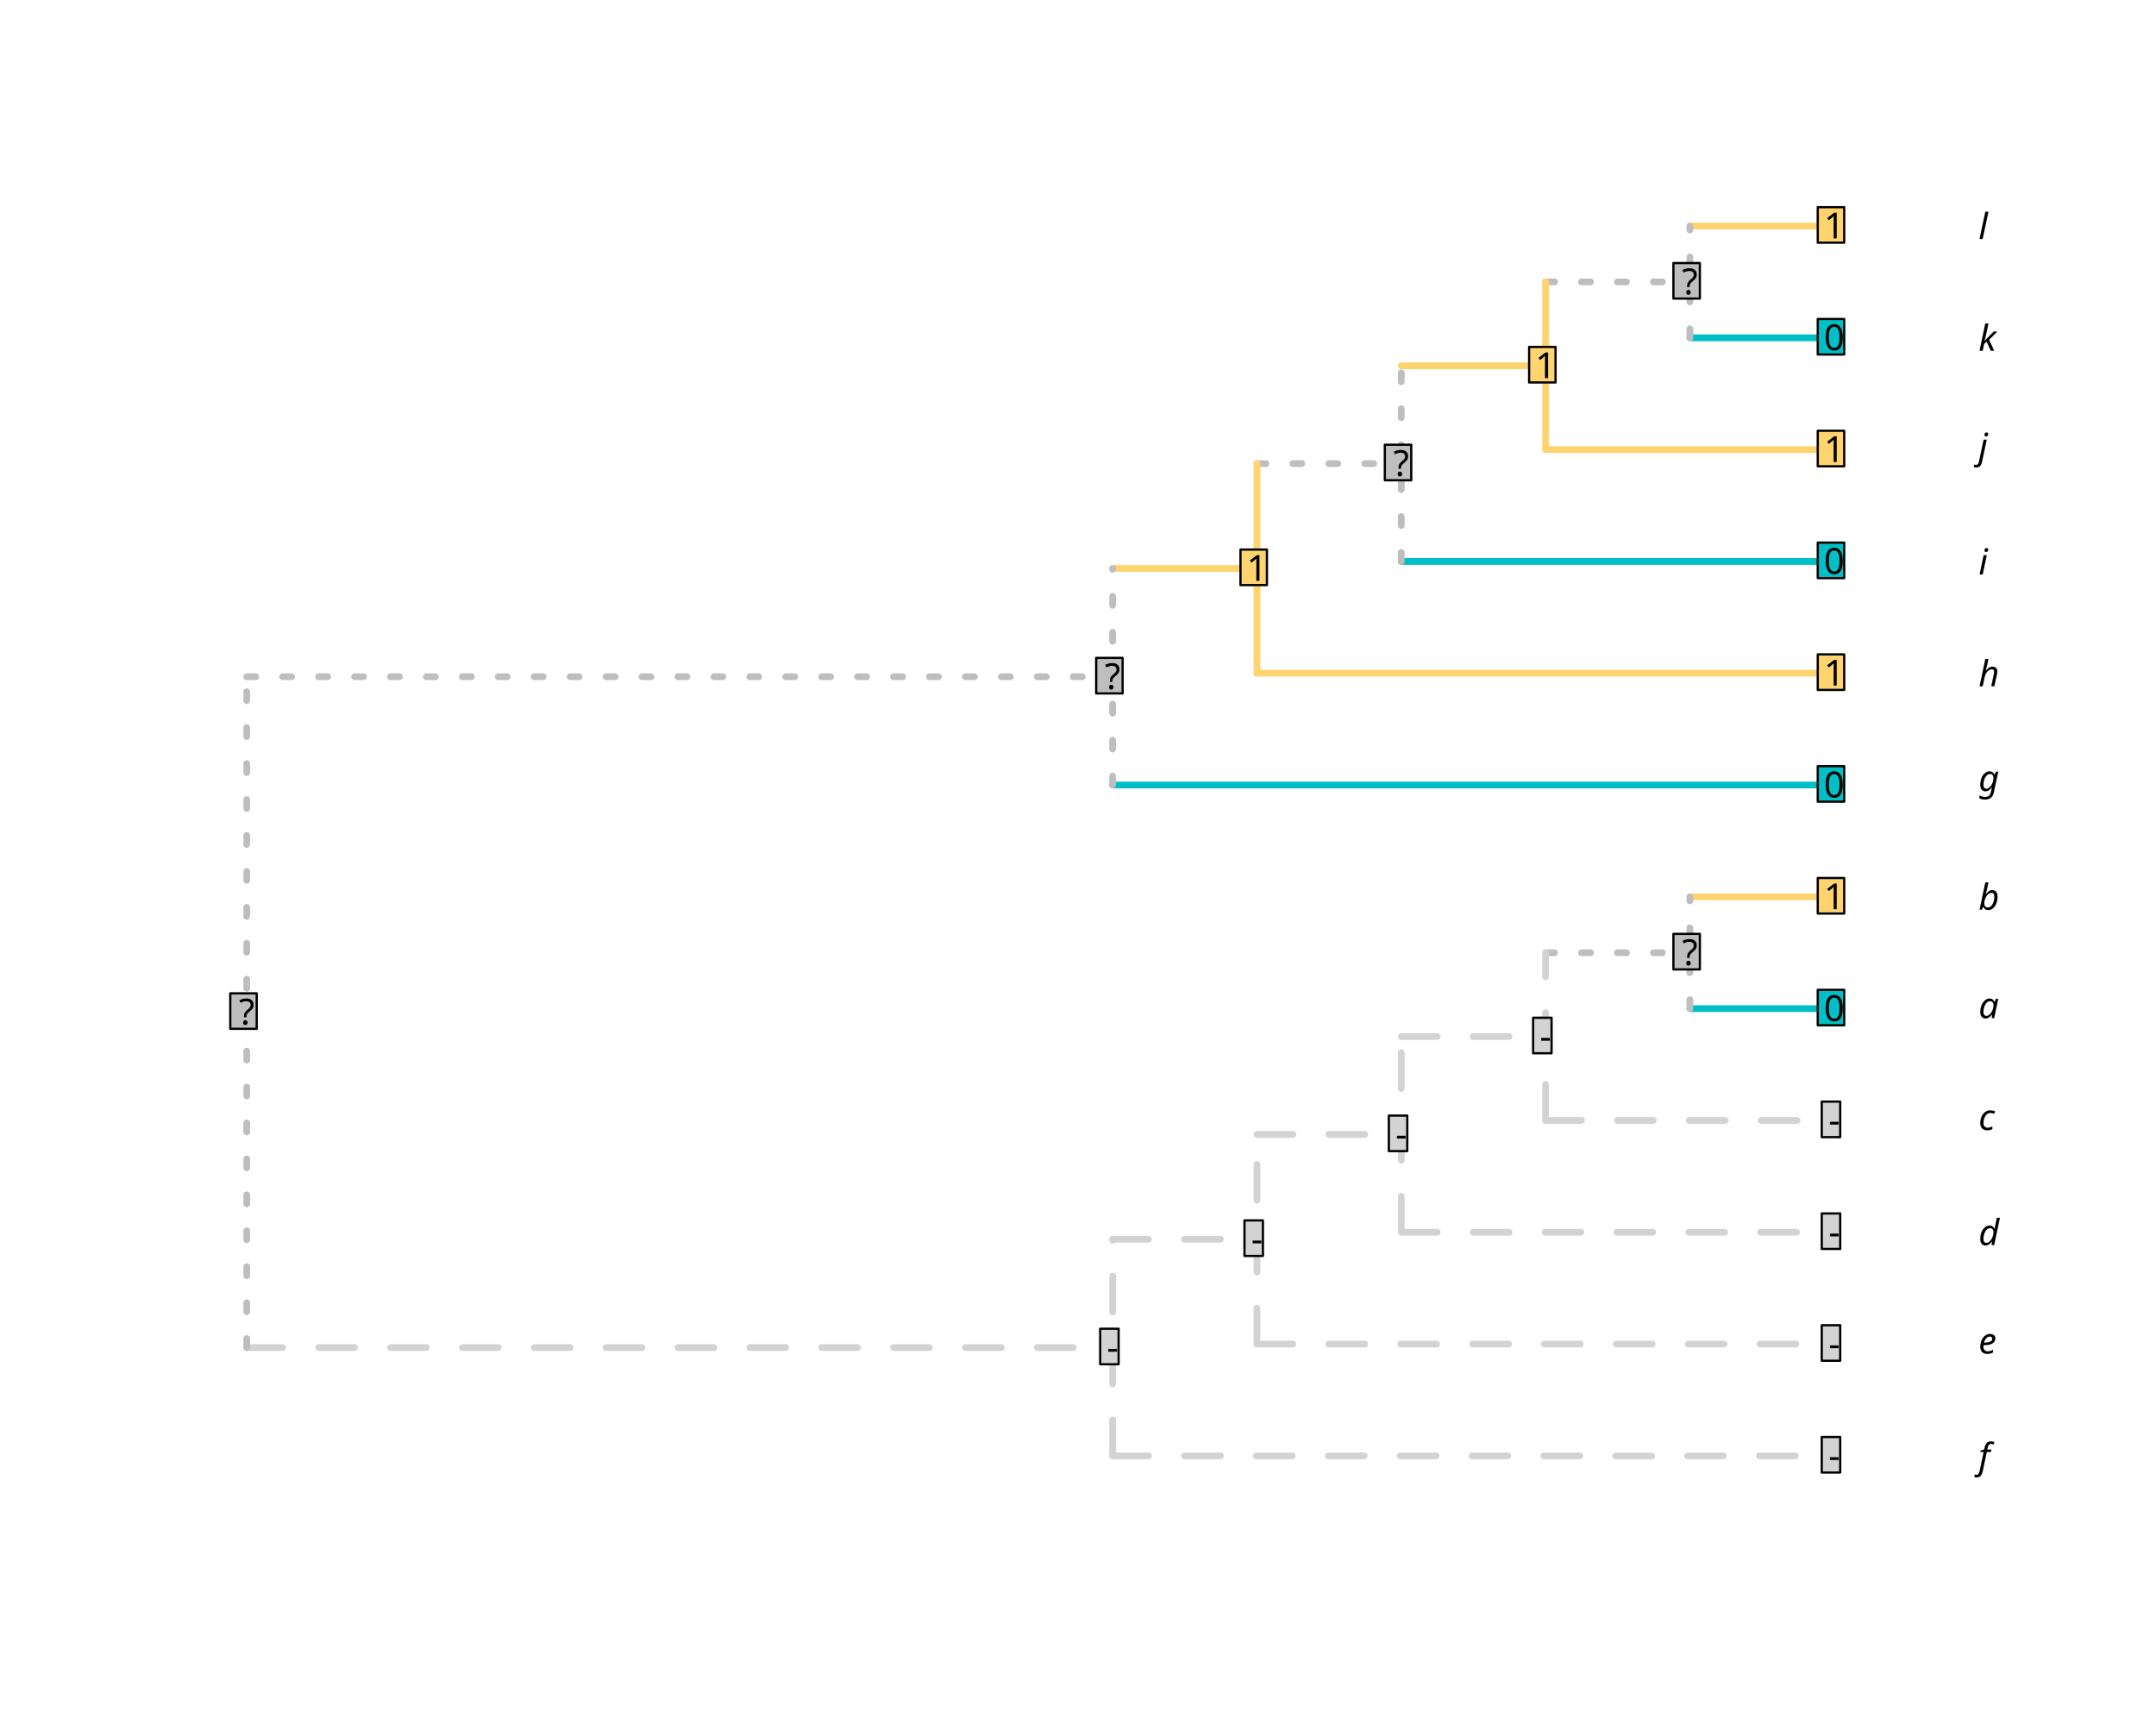
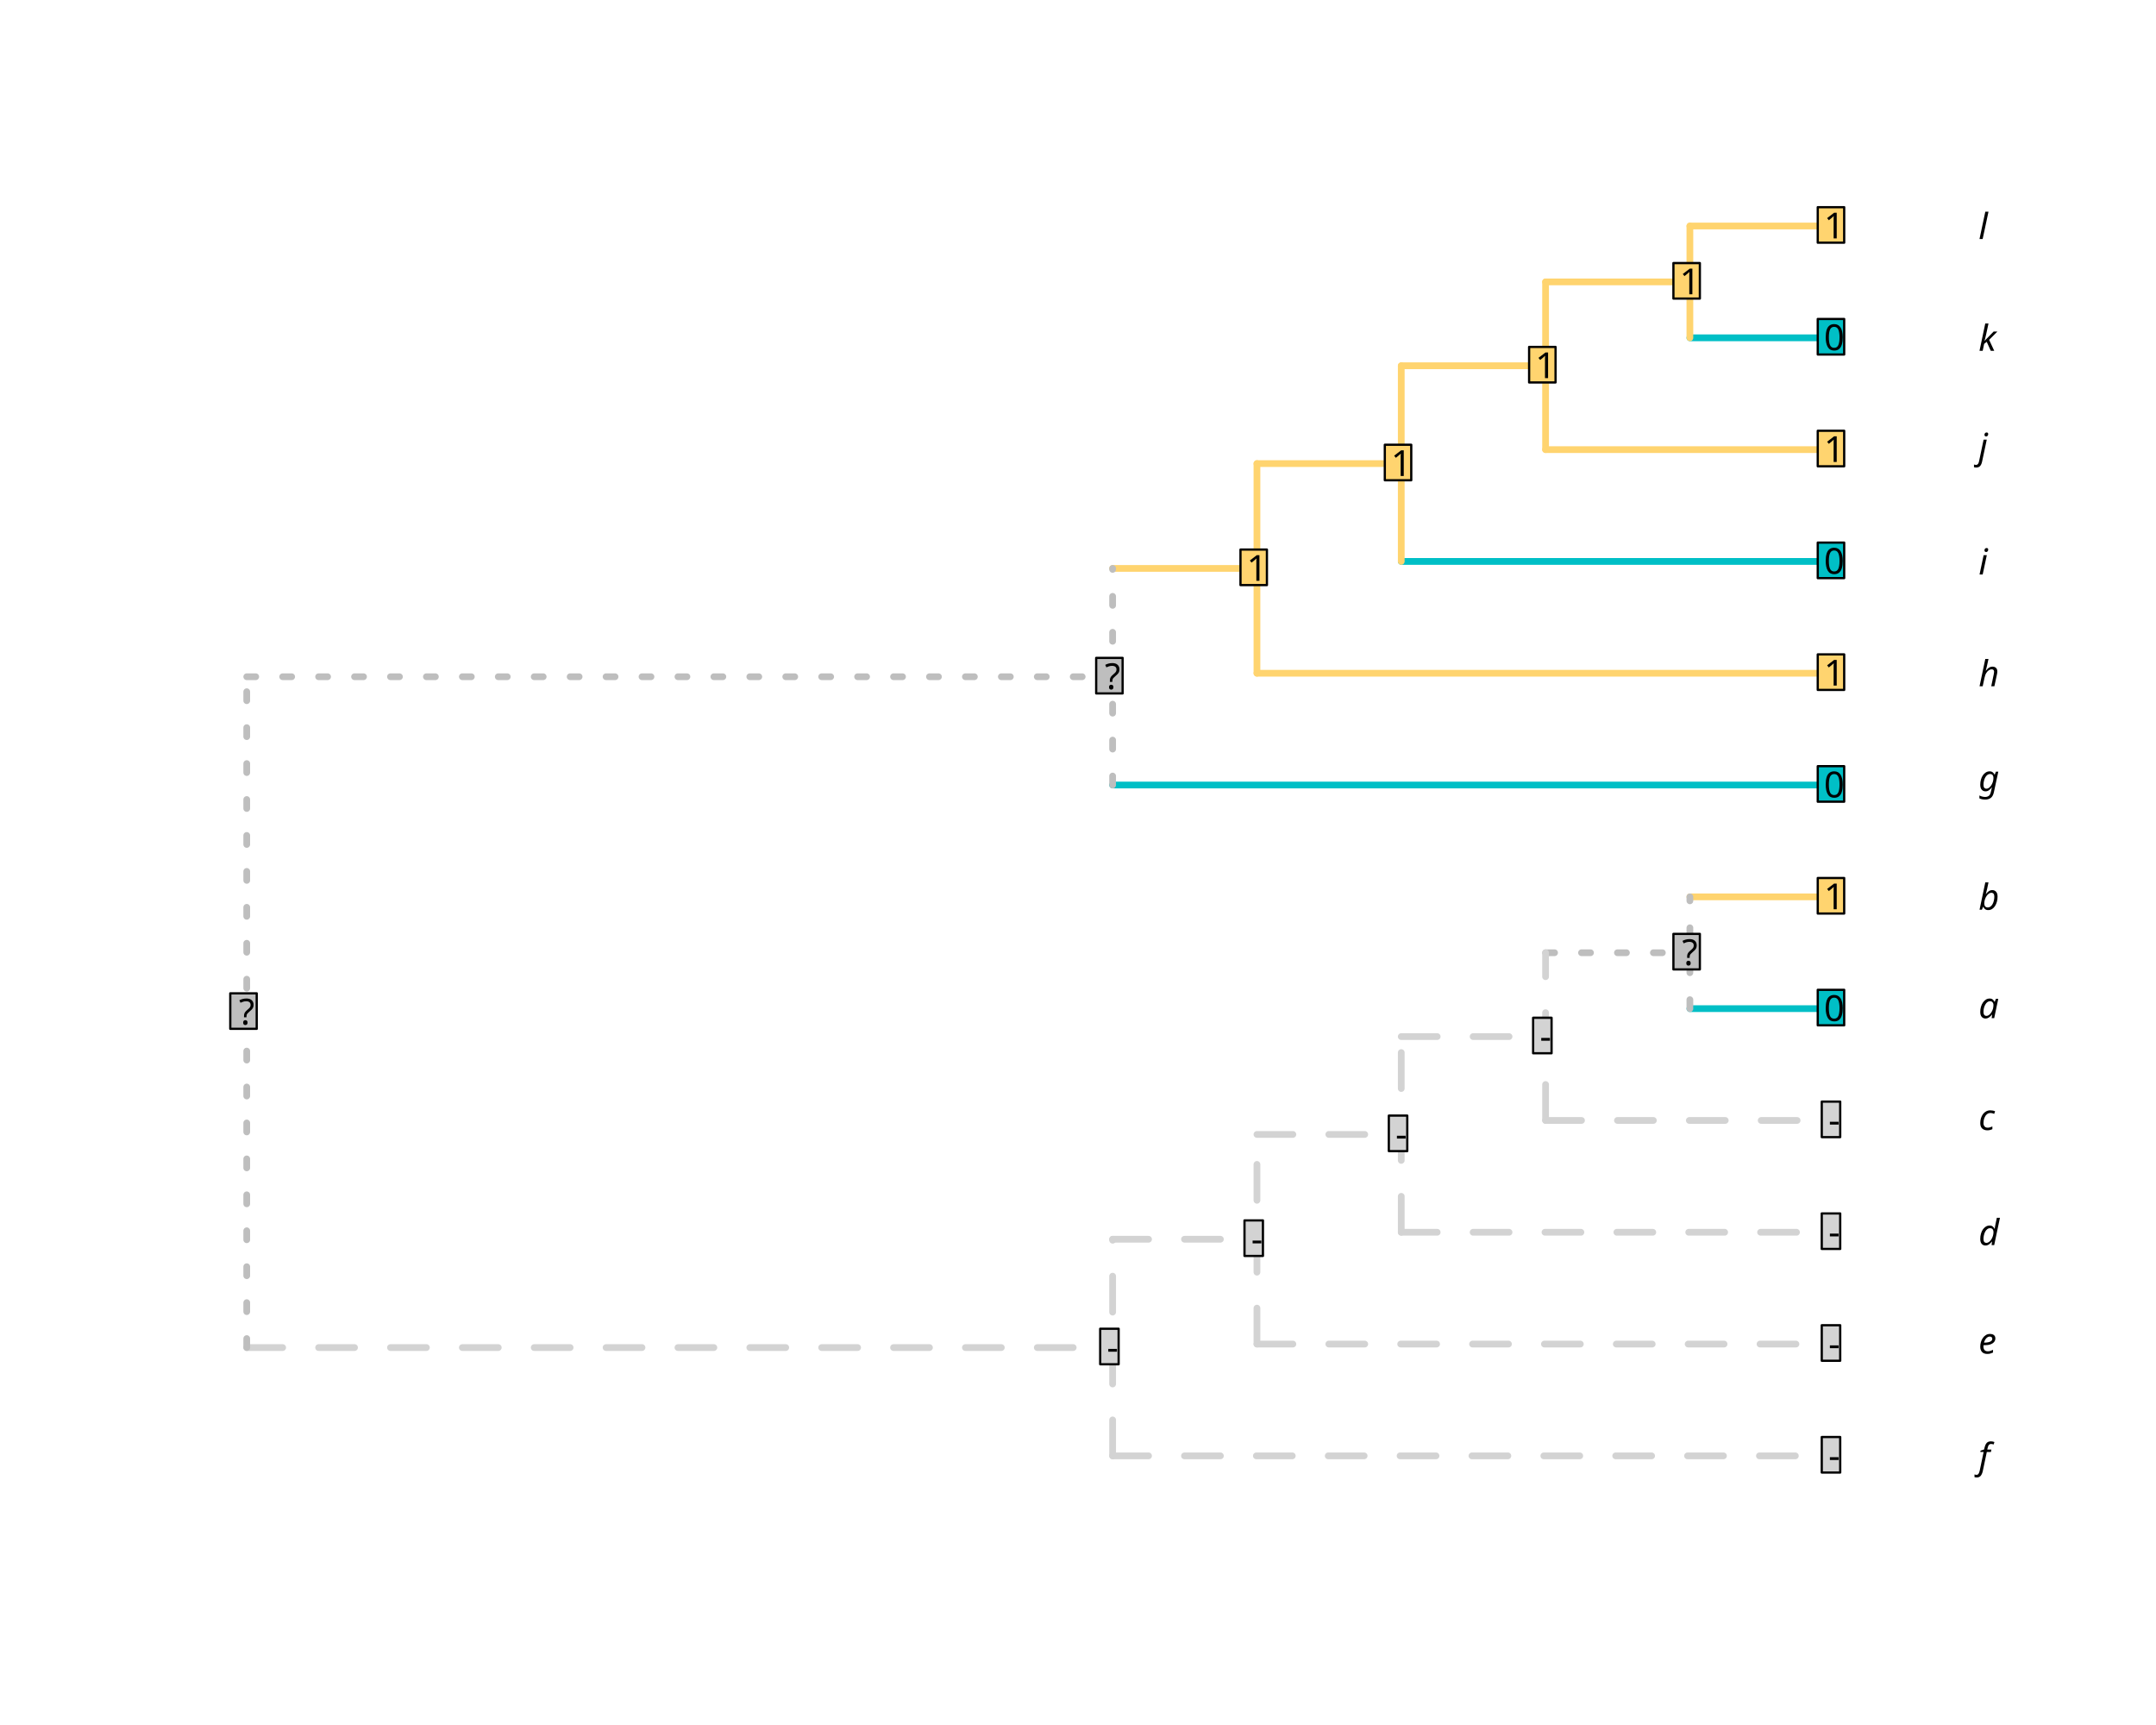
<svg xmlns="http://www.w3.org/2000/svg" class="svglite" data-engine-version="2.0" width="720.00pt" height="576.00pt" viewBox="0 0 720.00 576.00">
  <defs>
    <style type="text/css">
    .svglite line, .svglite polyline, .svglite polygon, .svglite path, .svglite rect, .svglite circle {
      fill: none;
      stroke: #000000;
      stroke-linecap: round;
      stroke-linejoin: round;
      stroke-miterlimit: 10.00;
    }
  </style>
  </defs>
  <rect width="100%" height="100%" style="stroke: none; fill: #FFFFFF;" />
  <defs>
    <clipPath id="cpMC4wMHw3MjAuMDB8MC4wMHw1NzYuMDA=">
      <rect x="0.00" y="0.00" width="720.00" height="576.00" />
    </clipPath>
  </defs>
  <g clip-path="url(#cpMC4wMHw3MjAuMDB8MC4wMHw1NzYuMDA=)">
</g>
  <defs>
    <clipPath id="cpNTkuMDR8Njg5Ljc2fDU5LjA0fDUwMi41Ng==">
      <rect x="59.04" y="59.04" width="630.72" height="443.52" />
    </clipPath>
  </defs>
  <g clip-path="url(#cpNTkuMDR8Njg5Ljc2fDU5LjA0fDUwMi41Ng==)">
    <line x1="82.40" y1="449.97" x2="371.56" y2="449.97" style="stroke-width: 2.25; stroke: #D3D3D3; stroke-dasharray: 12.00,12.00;" />
    <line x1="371.56" y1="486.13" x2="612.54" y2="486.13" style="stroke-width: 2.25; stroke: #D3D3D3; stroke-dasharray: 12.00,12.00;" />
    <line x1="371.56" y1="413.80" x2="419.76" y2="413.80" style="stroke-width: 2.25; stroke: #D3D3D3; stroke-dasharray: 12.00,12.00;" />
    <line x1="419.76" y1="448.80" x2="612.54" y2="448.80" style="stroke-width: 2.25; stroke: #D3D3D3; stroke-dasharray: 12.00,12.00;" />
    <line x1="419.76" y1="378.80" x2="467.95" y2="378.80" style="stroke-width: 2.25; stroke: #D3D3D3; stroke-dasharray: 12.00,12.00;" />
    <line x1="467.95" y1="411.47" x2="612.54" y2="411.47" style="stroke-width: 2.25; stroke: #D3D3D3; stroke-dasharray: 12.00,12.00;" />
    <line x1="467.95" y1="346.13" x2="516.15" y2="346.13" style="stroke-width: 2.25; stroke: #D3D3D3; stroke-dasharray: 12.00,12.00;" />
    <line x1="516.15" y1="374.13" x2="612.54" y2="374.13" style="stroke-width: 2.25; stroke: #D3D3D3; stroke-dasharray: 12.00,12.00;" />
    <line x1="516.15" y1="318.13" x2="564.34" y2="318.13" style="stroke-width: 2.25; stroke: #BEBEBE; stroke-dasharray: 3.00,9.00;" />
    <line x1="564.34" y1="336.80" x2="612.54" y2="336.80" style="stroke-width: 2.25; stroke: #00BFC6;" />
    <line x1="564.34" y1="299.47" x2="612.54" y2="299.47" style="stroke-width: 2.25; stroke: #FFD46F;" />
    <line x1="82.40" y1="225.97" x2="371.56" y2="225.97" style="stroke-width: 2.25; stroke: #BEBEBE; stroke-dasharray: 3.00,9.00;" />
    <line x1="371.56" y1="262.13" x2="612.54" y2="262.13" style="stroke-width: 2.25; stroke: #00BFC6;" />
    <line x1="371.56" y1="189.80" x2="419.76" y2="189.80" style="stroke-width: 2.25; stroke: #FFD46F;" />
    <line x1="419.76" y1="224.80" x2="612.54" y2="224.80" style="stroke-width: 2.25; stroke: #FFD46F;" />
-     <line x1="419.76" y1="154.80" x2="467.95" y2="154.80" style="stroke-width: 2.25; stroke: #BEBEBE; stroke-dasharray: 3.00,9.00;" />
+     <line x1="419.76" y1="154.80" x2="467.95" y2="154.80" style="stroke-width: 2.25; stroke: #FFD46F;" />
    <line x1="467.95" y1="187.47" x2="612.54" y2="187.47" style="stroke-width: 2.25; stroke: #00BFC6;" />
    <line x1="467.95" y1="122.13" x2="516.15" y2="122.13" style="stroke-width: 2.25; stroke: #FFD46F;" />
    <line x1="516.15" y1="150.13" x2="612.54" y2="150.13" style="stroke-width: 2.25; stroke: #FFD46F;" />
-     <line x1="516.15" y1="94.13" x2="564.34" y2="94.13" style="stroke-width: 2.25; stroke: #BEBEBE; stroke-dasharray: 3.00,9.00;" />
+     <line x1="516.15" y1="94.13" x2="564.34" y2="94.13" style="stroke-width: 2.25; stroke: #FFD46F;" />
    <line x1="564.34" y1="112.80" x2="612.54" y2="112.80" style="stroke-width: 2.25; stroke: #00BFC6;" />
    <line x1="564.34" y1="75.47" x2="612.54" y2="75.47" style="stroke-width: 2.25; stroke: #FFD46F;" />
    <line x1="82.40" y1="449.97" x2="82.40" y2="225.97" style="stroke-width: 2.25; stroke: #BEBEBE; stroke-dasharray: 3.00,9.00;" />
    <line x1="371.56" y1="486.13" x2="371.56" y2="413.80" style="stroke-width: 2.25; stroke: #D3D3D3; stroke-dasharray: 12.00,12.00;" />
    <line x1="419.76" y1="448.80" x2="419.76" y2="378.80" style="stroke-width: 2.25; stroke: #D3D3D3; stroke-dasharray: 12.00,12.00;" />
    <line x1="467.95" y1="411.47" x2="467.95" y2="346.13" style="stroke-width: 2.25; stroke: #D3D3D3; stroke-dasharray: 12.00,12.00;" />
    <line x1="516.15" y1="374.13" x2="516.15" y2="318.13" style="stroke-width: 2.25; stroke: #D3D3D3; stroke-dasharray: 12.00,12.00;" />
    <line x1="564.34" y1="336.80" x2="564.34" y2="299.47" style="stroke-width: 2.25; stroke: #BEBEBE; stroke-dasharray: 3.00,9.00;" />
    <line x1="371.56" y1="262.13" x2="371.56" y2="189.80" style="stroke-width: 2.25; stroke: #BEBEBE; stroke-dasharray: 3.00,9.00;" />
    <line x1="419.76" y1="224.80" x2="419.76" y2="154.80" style="stroke-width: 2.25; stroke: #FFD46F;" />
-     <line x1="467.95" y1="187.47" x2="467.95" y2="122.13" style="stroke-width: 2.25; stroke: #BEBEBE; stroke-dasharray: 3.00,9.00;" />
+     <line x1="467.95" y1="187.47" x2="467.95" y2="122.13" style="stroke-width: 2.25; stroke: #FFD46F;" />
    <line x1="516.15" y1="150.13" x2="516.15" y2="94.13" style="stroke-width: 2.25; stroke: #FFD46F;" />
-     <line x1="564.34" y1="112.80" x2="564.34" y2="75.47" style="stroke-width: 2.25; stroke: #BEBEBE; stroke-dasharray: 3.00,9.00;" />
+     <line x1="564.34" y1="112.80" x2="564.34" y2="75.47" style="stroke-width: 2.25; stroke: #FFD46F;" />
    <text x="660.73" y="339.97" style="font-size: 12.00px; font-style: italic; font-family: sans;" textLength="6.67px" lengthAdjust="spacingAndGlyphs">a</text>
    <text x="660.73" y="303.76" style="font-size: 12.00px; font-style: italic; font-family: sans;" textLength="6.67px" lengthAdjust="spacingAndGlyphs">b</text>
    <text x="660.73" y="377.30" style="font-size: 12.00px; font-style: italic; font-family: sans;" textLength="6.00px" lengthAdjust="spacingAndGlyphs">c</text>
    <text x="660.73" y="415.76" style="font-size: 12.00px; font-style: italic; font-family: sans;" textLength="6.67px" lengthAdjust="spacingAndGlyphs">d</text>
    <text x="660.73" y="451.97" style="font-size: 12.00px; font-style: italic; font-family: sans;" textLength="6.67px" lengthAdjust="spacingAndGlyphs">e</text>
    <text x="660.73" y="490.47" style="font-size: 12.00px; font-style: italic; font-family: sans;" textLength="3.33px" lengthAdjust="spacingAndGlyphs">f</text>
    <text x="660.73" y="264.11" style="font-size: 12.00px; font-style: italic; font-family: sans;" textLength="6.67px" lengthAdjust="spacingAndGlyphs">g</text>
    <text x="660.73" y="229.15" style="font-size: 12.00px; font-style: italic; font-family: sans;" textLength="6.67px" lengthAdjust="spacingAndGlyphs">h</text>
    <text x="660.73" y="191.82" style="font-size: 12.00px; font-style: italic; font-family: sans;" textLength="2.66px" lengthAdjust="spacingAndGlyphs">i</text>
    <text x="660.73" y="153.24" style="font-size: 12.00px; font-style: italic; font-family: sans;" textLength="2.66px" lengthAdjust="spacingAndGlyphs">j</text>
    <text x="660.73" y="117.15" style="font-size: 12.00px; font-style: italic; font-family: sans;" textLength="6.00px" lengthAdjust="spacingAndGlyphs">k</text>
    <text x="660.73" y="79.82" style="font-size: 12.00px; font-style: italic; font-family: sans;" textLength="2.66px" lengthAdjust="spacingAndGlyphs">l</text>
    <rect x="607.04" y="330.51" width="8.83" height="11.86" style="stroke-width: 0.75; fill: #00BFC6;" />
    <rect x="607.04" y="293.18" width="8.83" height="11.86" style="stroke-width: 0.75; fill: #FFD46F;" />
    <rect x="608.38" y="367.84" width="6.16" height="11.86" style="stroke-width: 0.75; fill: #D3D3D3;" />
    <rect x="608.38" y="405.18" width="6.16" height="11.86" style="stroke-width: 0.75; fill: #D3D3D3;" />
    <rect x="608.38" y="442.51" width="6.16" height="11.86" style="stroke-width: 0.75; fill: #D3D3D3;" />
    <rect x="608.38" y="479.84" width="6.16" height="11.86" style="stroke-width: 0.75; fill: #D3D3D3;" />
    <rect x="607.04" y="255.84" width="8.83" height="11.86" style="stroke-width: 0.75; fill: #00BFC6;" />
    <rect x="607.04" y="218.51" width="8.83" height="11.86" style="stroke-width: 0.75; fill: #FFD46F;" />
    <rect x="607.04" y="181.18" width="8.83" height="11.86" style="stroke-width: 0.75; fill: #00BFC6;" />
    <rect x="607.04" y="143.84" width="8.83" height="11.86" style="stroke-width: 0.75; fill: #FFD46F;" />
    <rect x="607.04" y="106.51" width="8.83" height="11.86" style="stroke-width: 0.75; fill: #00BFC6;" />
    <rect x="607.04" y="69.18" width="8.83" height="11.86" style="stroke-width: 0.75; fill: #FFD46F;" />
    <rect x="76.90" y="331.68" width="8.83" height="11.86" style="stroke-width: 0.75; fill: #BEBEBE;" />
    <rect x="367.41" y="443.68" width="6.16" height="11.86" style="stroke-width: 0.75; fill: #D3D3D3;" />
    <rect x="415.60" y="407.51" width="6.16" height="11.86" style="stroke-width: 0.75; fill: #D3D3D3;" />
    <rect x="463.80" y="372.51" width="6.16" height="11.86" style="stroke-width: 0.75; fill: #D3D3D3;" />
    <rect x="511.99" y="339.84" width="6.16" height="11.86" style="stroke-width: 0.75; fill: #D3D3D3;" />
    <rect x="558.84" y="311.84" width="8.83" height="11.86" style="stroke-width: 0.75; fill: #BEBEBE;" />
    <rect x="366.07" y="219.68" width="8.83" height="11.86" style="stroke-width: 0.75; fill: #BEBEBE;" />
    <rect x="414.26" y="183.51" width="8.83" height="11.86" style="stroke-width: 0.75; fill: #FFD46F;" />
-     <rect x="462.46" y="148.51" width="8.83" height="11.86" style="stroke-width: 0.75; fill: #BEBEBE;" />
+     <rect x="462.46" y="148.51" width="8.83" height="11.86" style="stroke-width: 0.75; fill: #FFD46F;" />
    <rect x="510.65" y="115.84" width="8.83" height="11.86" style="stroke-width: 0.75; fill: #FFD46F;" />
-     <rect x="558.84" y="87.84" width="8.83" height="11.86" style="stroke-width: 0.75; fill: #BEBEBE;" />
+     <rect x="558.84" y="87.84" width="8.83" height="11.86" style="stroke-width: 0.75; fill: #FFD46F;" />
    <text x="612.54" y="340.93" text-anchor="middle" style="font-size: 12.00px; font-family: sans;" textLength="6.67px" lengthAdjust="spacingAndGlyphs">0</text>
    <text x="612.54" y="303.60" text-anchor="middle" style="font-size: 12.00px; font-family: sans;" textLength="6.67px" lengthAdjust="spacingAndGlyphs">1</text>
    <text x="612.54" y="378.26" text-anchor="middle" style="font-size: 12.00px; font-family: sans;" textLength="4.00px" lengthAdjust="spacingAndGlyphs">-</text>
    <text x="612.54" y="415.60" text-anchor="middle" style="font-size: 12.00px; font-family: sans;" textLength="4.00px" lengthAdjust="spacingAndGlyphs">-</text>
    <text x="612.54" y="452.93" text-anchor="middle" style="font-size: 12.00px; font-family: sans;" textLength="4.00px" lengthAdjust="spacingAndGlyphs">-</text>
    <text x="612.54" y="490.26" text-anchor="middle" style="font-size: 12.00px; font-family: sans;" textLength="4.00px" lengthAdjust="spacingAndGlyphs">-</text>
    <text x="612.54" y="266.26" text-anchor="middle" style="font-size: 12.00px; font-family: sans;" textLength="6.67px" lengthAdjust="spacingAndGlyphs">0</text>
    <text x="612.54" y="228.93" text-anchor="middle" style="font-size: 12.00px; font-family: sans;" textLength="6.67px" lengthAdjust="spacingAndGlyphs">1</text>
    <text x="612.54" y="191.60" text-anchor="middle" style="font-size: 12.00px; font-family: sans;" textLength="6.67px" lengthAdjust="spacingAndGlyphs">0</text>
    <text x="612.54" y="154.26" text-anchor="middle" style="font-size: 12.00px; font-family: sans;" textLength="6.67px" lengthAdjust="spacingAndGlyphs">1</text>
    <text x="612.54" y="116.93" text-anchor="middle" style="font-size: 12.00px; font-family: sans;" textLength="6.67px" lengthAdjust="spacingAndGlyphs">0</text>
    <text x="612.54" y="79.60" text-anchor="middle" style="font-size: 12.00px; font-family: sans;" textLength="6.67px" lengthAdjust="spacingAndGlyphs">1</text>
    <text x="82.40" y="342.10" text-anchor="middle" style="font-size: 12.00px; font-family: sans;" textLength="6.67px" lengthAdjust="spacingAndGlyphs">?</text>
    <text x="371.56" y="454.10" text-anchor="middle" style="font-size: 12.00px; font-family: sans;" textLength="4.00px" lengthAdjust="spacingAndGlyphs">-</text>
    <text x="419.76" y="417.93" text-anchor="middle" style="font-size: 12.00px; font-family: sans;" textLength="4.00px" lengthAdjust="spacingAndGlyphs">-</text>
    <text x="467.95" y="382.93" text-anchor="middle" style="font-size: 12.00px; font-family: sans;" textLength="4.00px" lengthAdjust="spacingAndGlyphs">-</text>
    <text x="516.15" y="350.26" text-anchor="middle" style="font-size: 12.00px; font-family: sans;" textLength="4.00px" lengthAdjust="spacingAndGlyphs">-</text>
    <text x="564.34" y="322.26" text-anchor="middle" style="font-size: 12.00px; font-family: sans;" textLength="6.67px" lengthAdjust="spacingAndGlyphs">?</text>
    <text x="371.56" y="230.10" text-anchor="middle" style="font-size: 12.00px; font-family: sans;" textLength="6.67px" lengthAdjust="spacingAndGlyphs">?</text>
    <text x="419.76" y="193.93" text-anchor="middle" style="font-size: 12.00px; font-family: sans;" textLength="6.67px" lengthAdjust="spacingAndGlyphs">1</text>
-     <text x="467.95" y="158.93" text-anchor="middle" style="font-size: 12.00px; font-family: sans;" textLength="6.67px" lengthAdjust="spacingAndGlyphs">?</text>
+     <text x="467.95" y="158.93" text-anchor="middle" style="font-size: 12.00px; font-family: sans;" textLength="6.67px" lengthAdjust="spacingAndGlyphs">1</text>
    <text x="516.15" y="126.26" text-anchor="middle" style="font-size: 12.00px; font-family: sans;" textLength="6.67px" lengthAdjust="spacingAndGlyphs">1</text>
-     <text x="564.34" y="98.26" text-anchor="middle" style="font-size: 12.00px; font-family: sans;" textLength="6.67px" lengthAdjust="spacingAndGlyphs">?</text>
+     <text x="564.34" y="98.26" text-anchor="middle" style="font-size: 12.00px; font-family: sans;" textLength="6.67px" lengthAdjust="spacingAndGlyphs">1</text>
  </g>
</svg>
